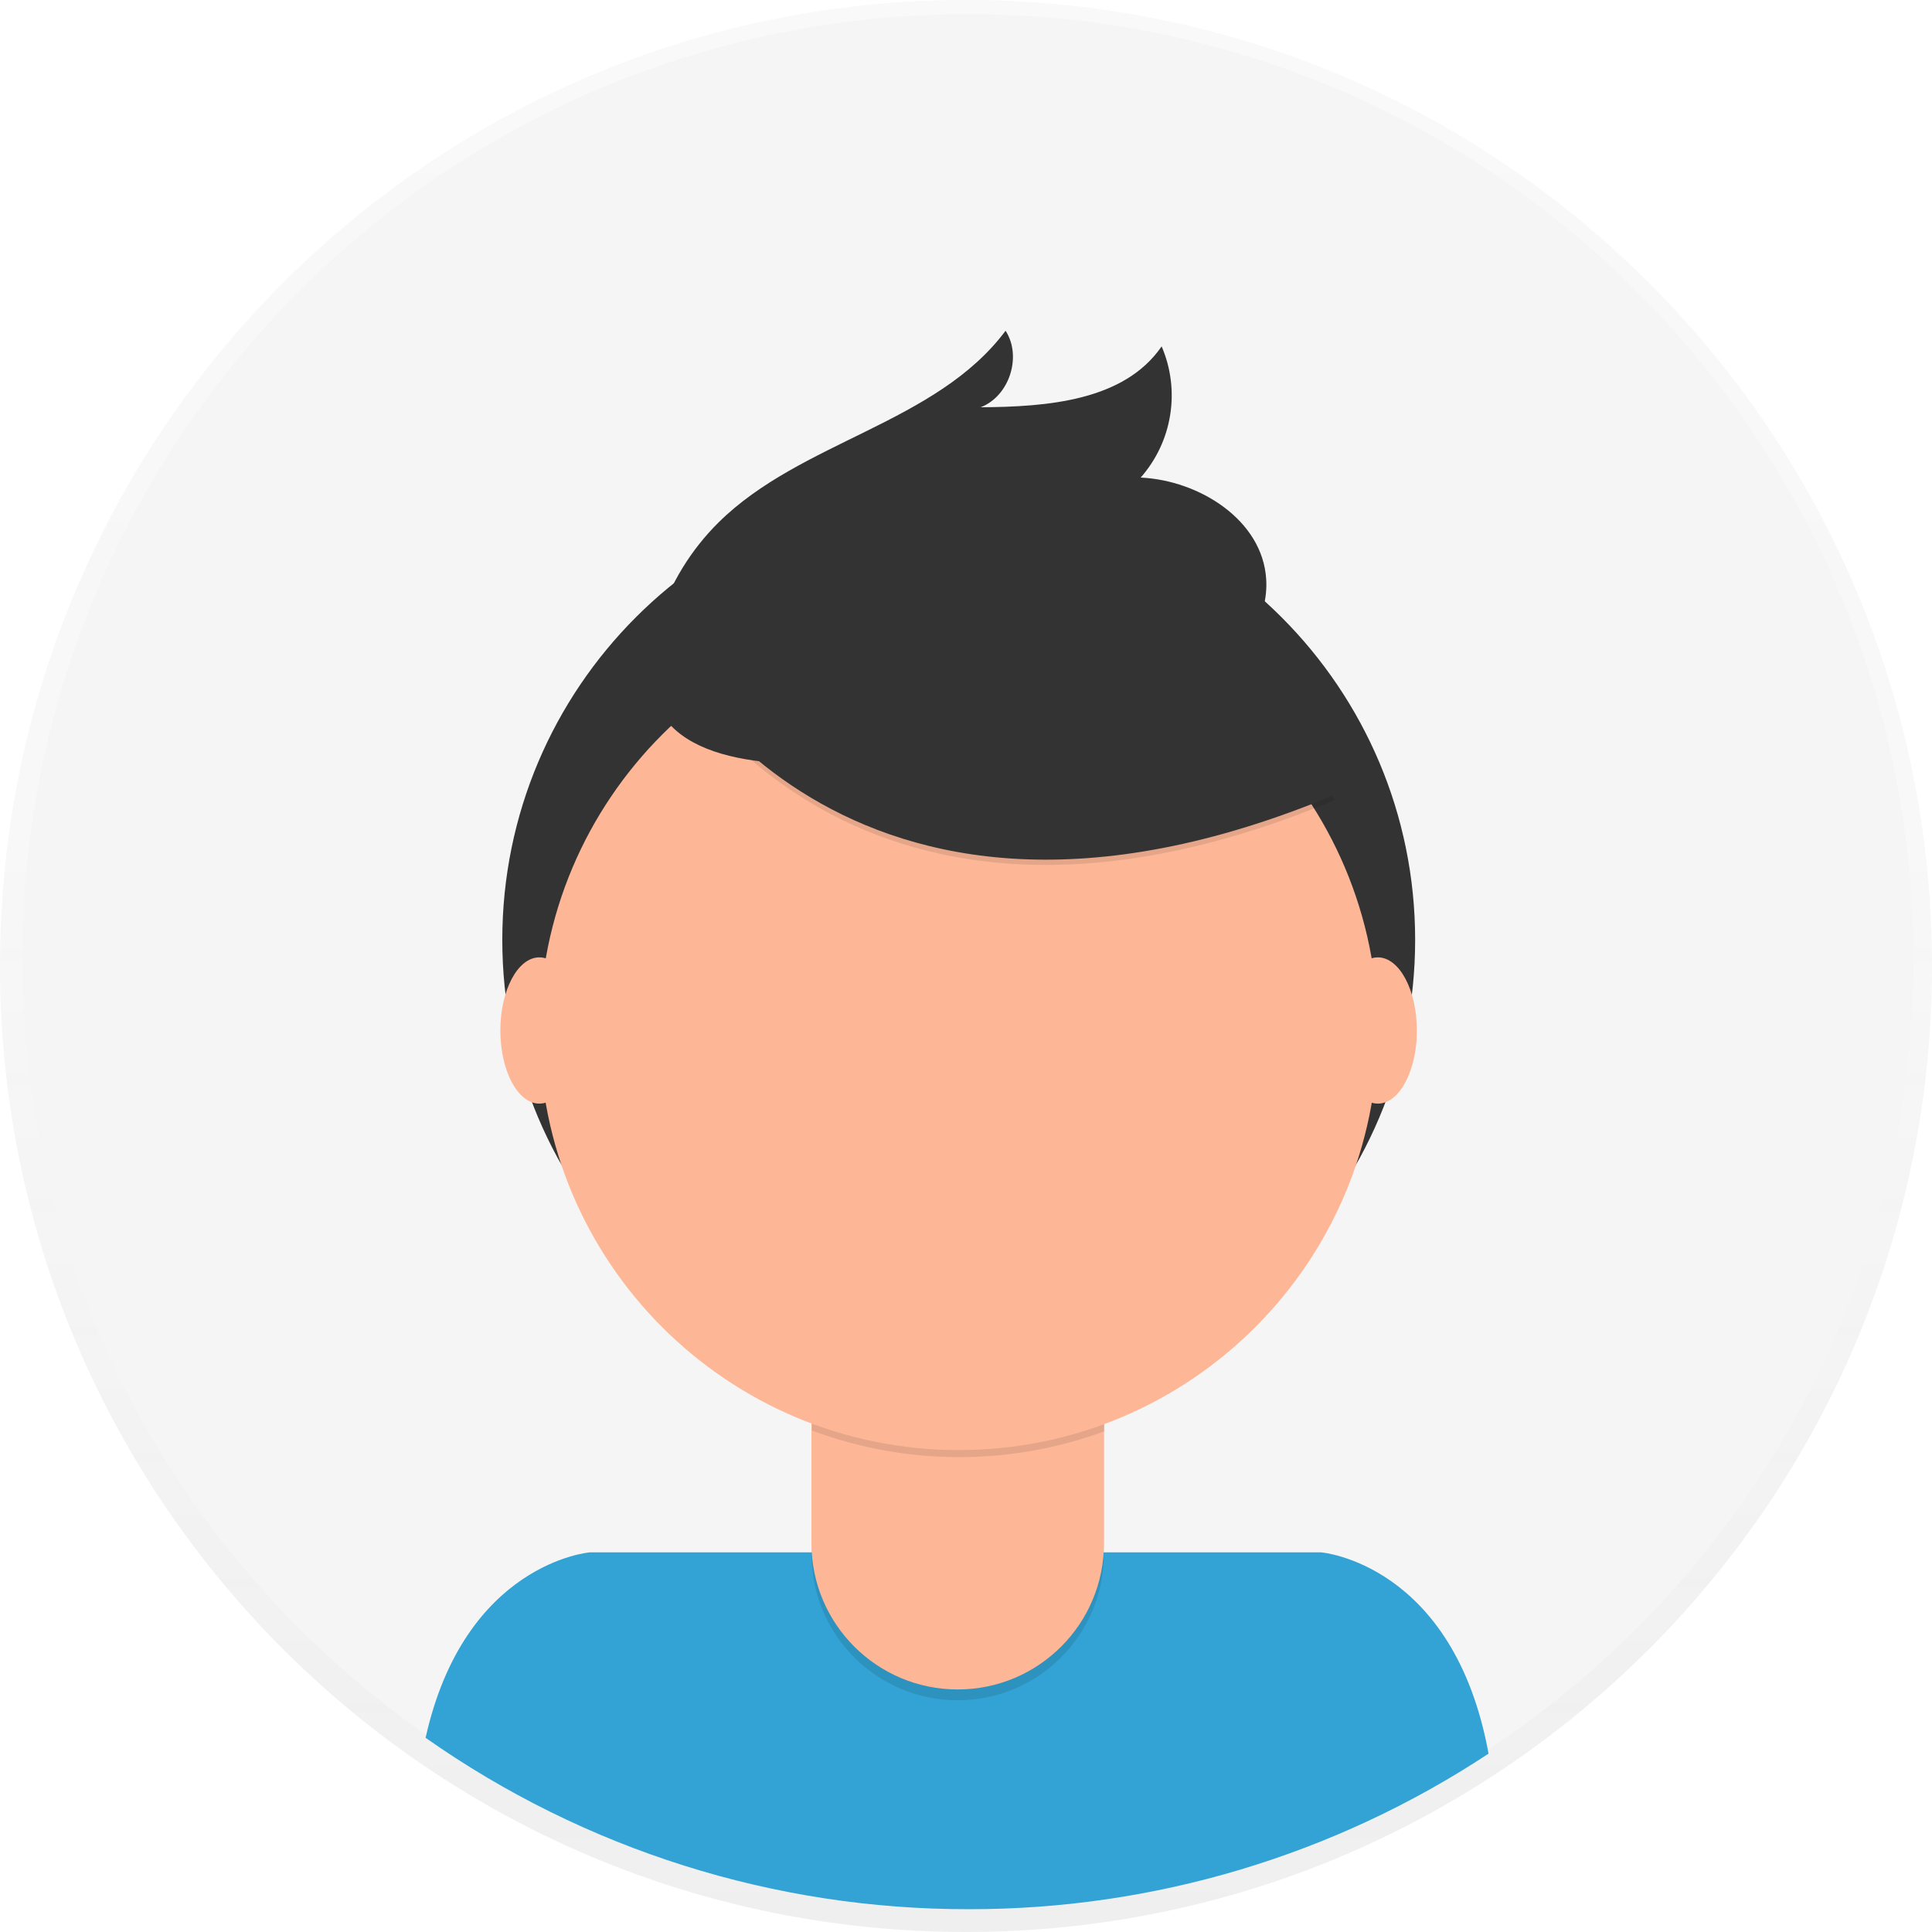
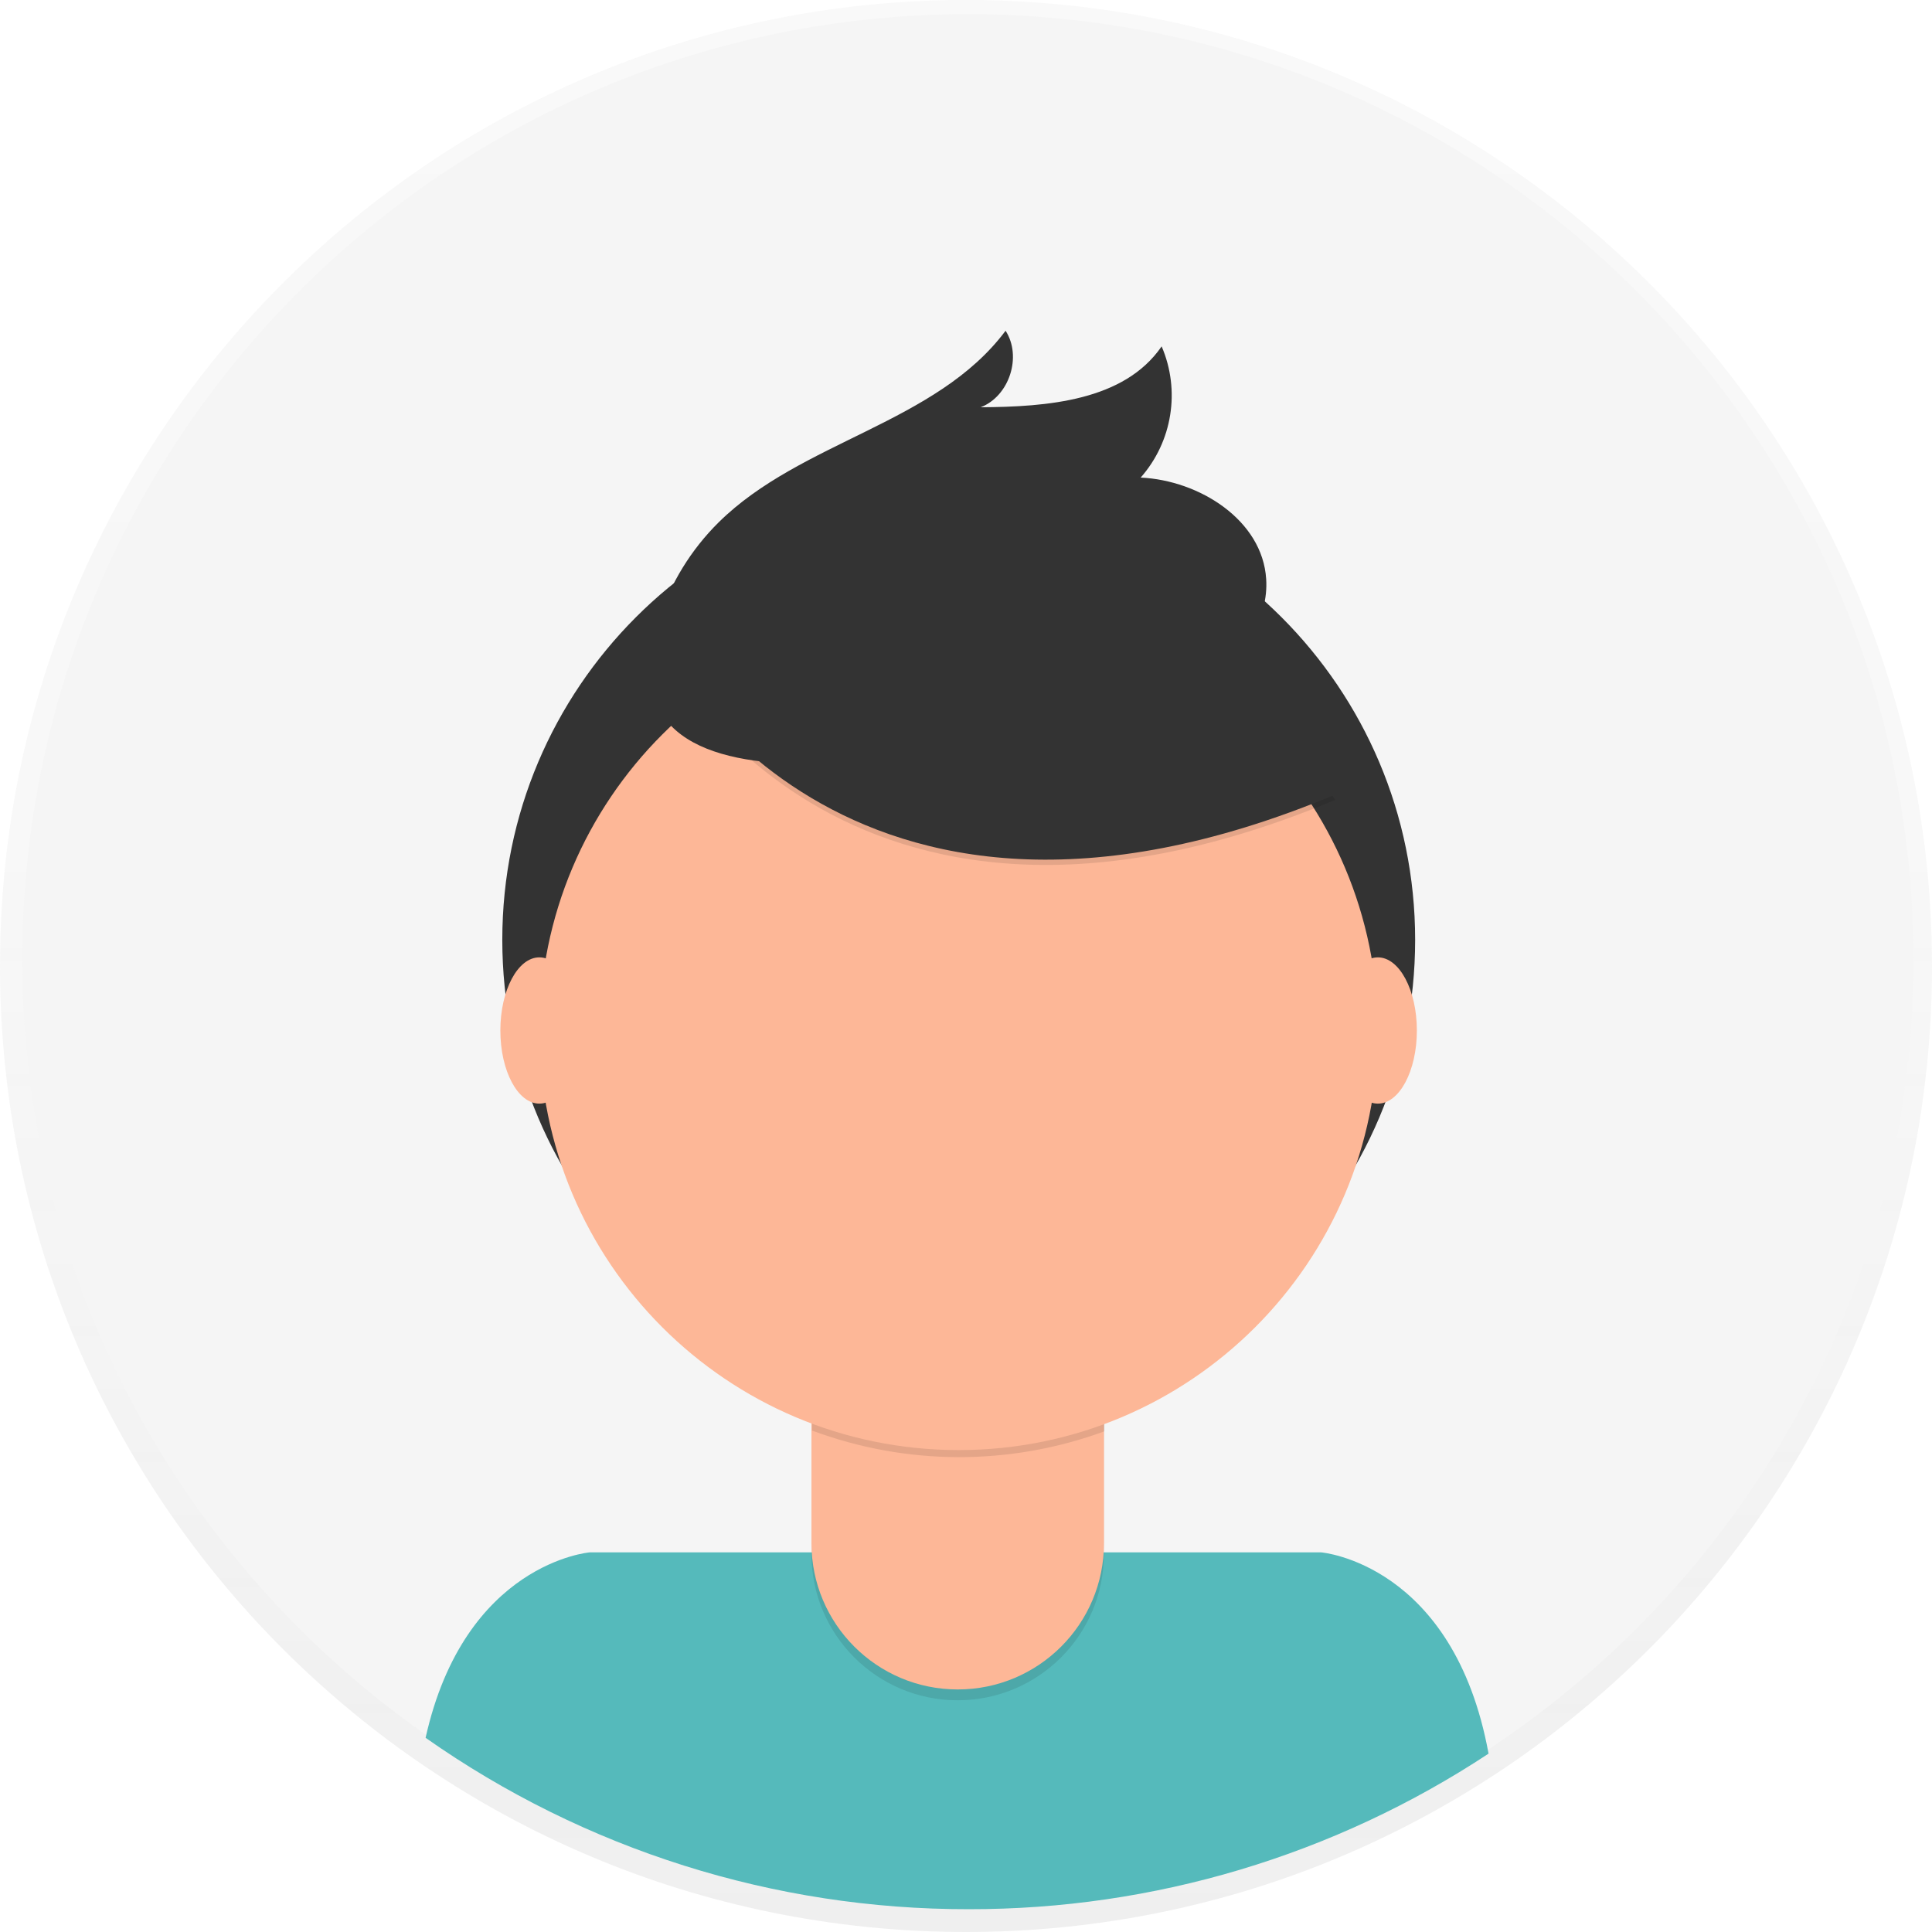
<svg xmlns="http://www.w3.org/2000/svg" id="457bf273-24a3-4fd8-a857-e9b918267d6a" data-name="Layer 1" width="698" height="698" viewBox="0 0 698 698">
  <defs>
    <linearGradient id="b247946c-c62f-4d08-994a-4c3d64e1e98f" x1="349" y1="698" x2="349" gradientUnits="userSpaceOnUse">
      <stop offset="0" stop-color="gray" stop-opacity="0.25" />
      <stop offset="0.54" stop-color="gray" stop-opacity="0.12" />
      <stop offset="1" stop-color="gray" stop-opacity="0.1" />
    </linearGradient>
  </defs>
  <g opacity="0.5">
    <circle cx="349" cy="349" r="349" fill="url(#b247946c-c62f-4d08-994a-4c3d64e1e98f)" />
  </g>
  <circle cx="349.68" cy="346.77" r="341.64" fill="#f5f5f5" />
-   <path d="M601,790.76a340,340,0,0,0,187.79-56.2c-12.59-68.8-60.5-72.72-60.5-72.72H464.09s-45.21,3.71-59.33,67A340.07,340.07,0,0,0,601,790.76Z" transform="translate(-251 -101)" fill="#33a2d4" />
+   <path d="M601,790.76a340,340,0,0,0,187.79-56.2c-12.59-68.8-60.5-72.72-60.5-72.72H464.09s-45.21,3.71-59.33,67A340.07,340.07,0,0,0,601,790.76Z" transform="translate(-251 -101)" fill="#55babb" />
  <circle cx="346.37" cy="339.57" r="164.9" fill="#333" />
  <path d="M293.15,476.92H398.81a0,0,0,0,1,0,0v84.53A52.83,52.83,0,0,1,346,614.28h0a52.83,52.83,0,0,1-52.83-52.83V476.92a0,0,0,0,1,0,0Z" opacity="0.1" />
  <path d="M296.5,473h99a3.35,3.35,0,0,1,3.35,3.35v81.18A52.83,52.83,0,0,1,346,610.37h0a52.83,52.83,0,0,1-52.83-52.83V476.35A3.35,3.35,0,0,1,296.5,473Z" fill="#fdb797" />
  <path d="M544.34,617.82a152.07,152.07,0,0,0,105.66.29v-13H544.34Z" transform="translate(-251 -101)" opacity="0.1" />
  <circle cx="346.37" cy="372.44" r="151.45" fill="#fdb797" />
  <path d="M489.49,335.68S553.32,465.24,733.37,390l-41.92-65.73-74.31-26.67Z" transform="translate(-251 -101)" opacity="0.1" />
  <path d="M489.49,333.78s63.83,129.56,243.88,54.3l-41.92-65.73-74.31-26.67Z" transform="translate(-251 -101)" fill="#333" />
  <path d="M488.93,325a87.49,87.49,0,0,1,21.69-35.27c29.79-29.45,78.63-35.66,103.68-69.24,6,9.32,1.36,23.65-9,27.65,24-.16,51.81-2.26,65.38-22a44.89,44.89,0,0,1-7.57,47.4c21.27,1,44,15.4,45.34,36.65.92,14.16-8,27.56-19.59,35.68s-25.71,11.85-39.56,14.9C608.86,369.7,462.54,407.07,488.93,325Z" transform="translate(-251 -101)" fill="#333" />
  <ellipse cx="194.86" cy="372.3" rx="14.09" ry="26.42" fill="#fdb797" />
  <ellipse cx="497.8" cy="372.3" rx="14.09" ry="26.42" fill="#fdb797" />
</svg>
